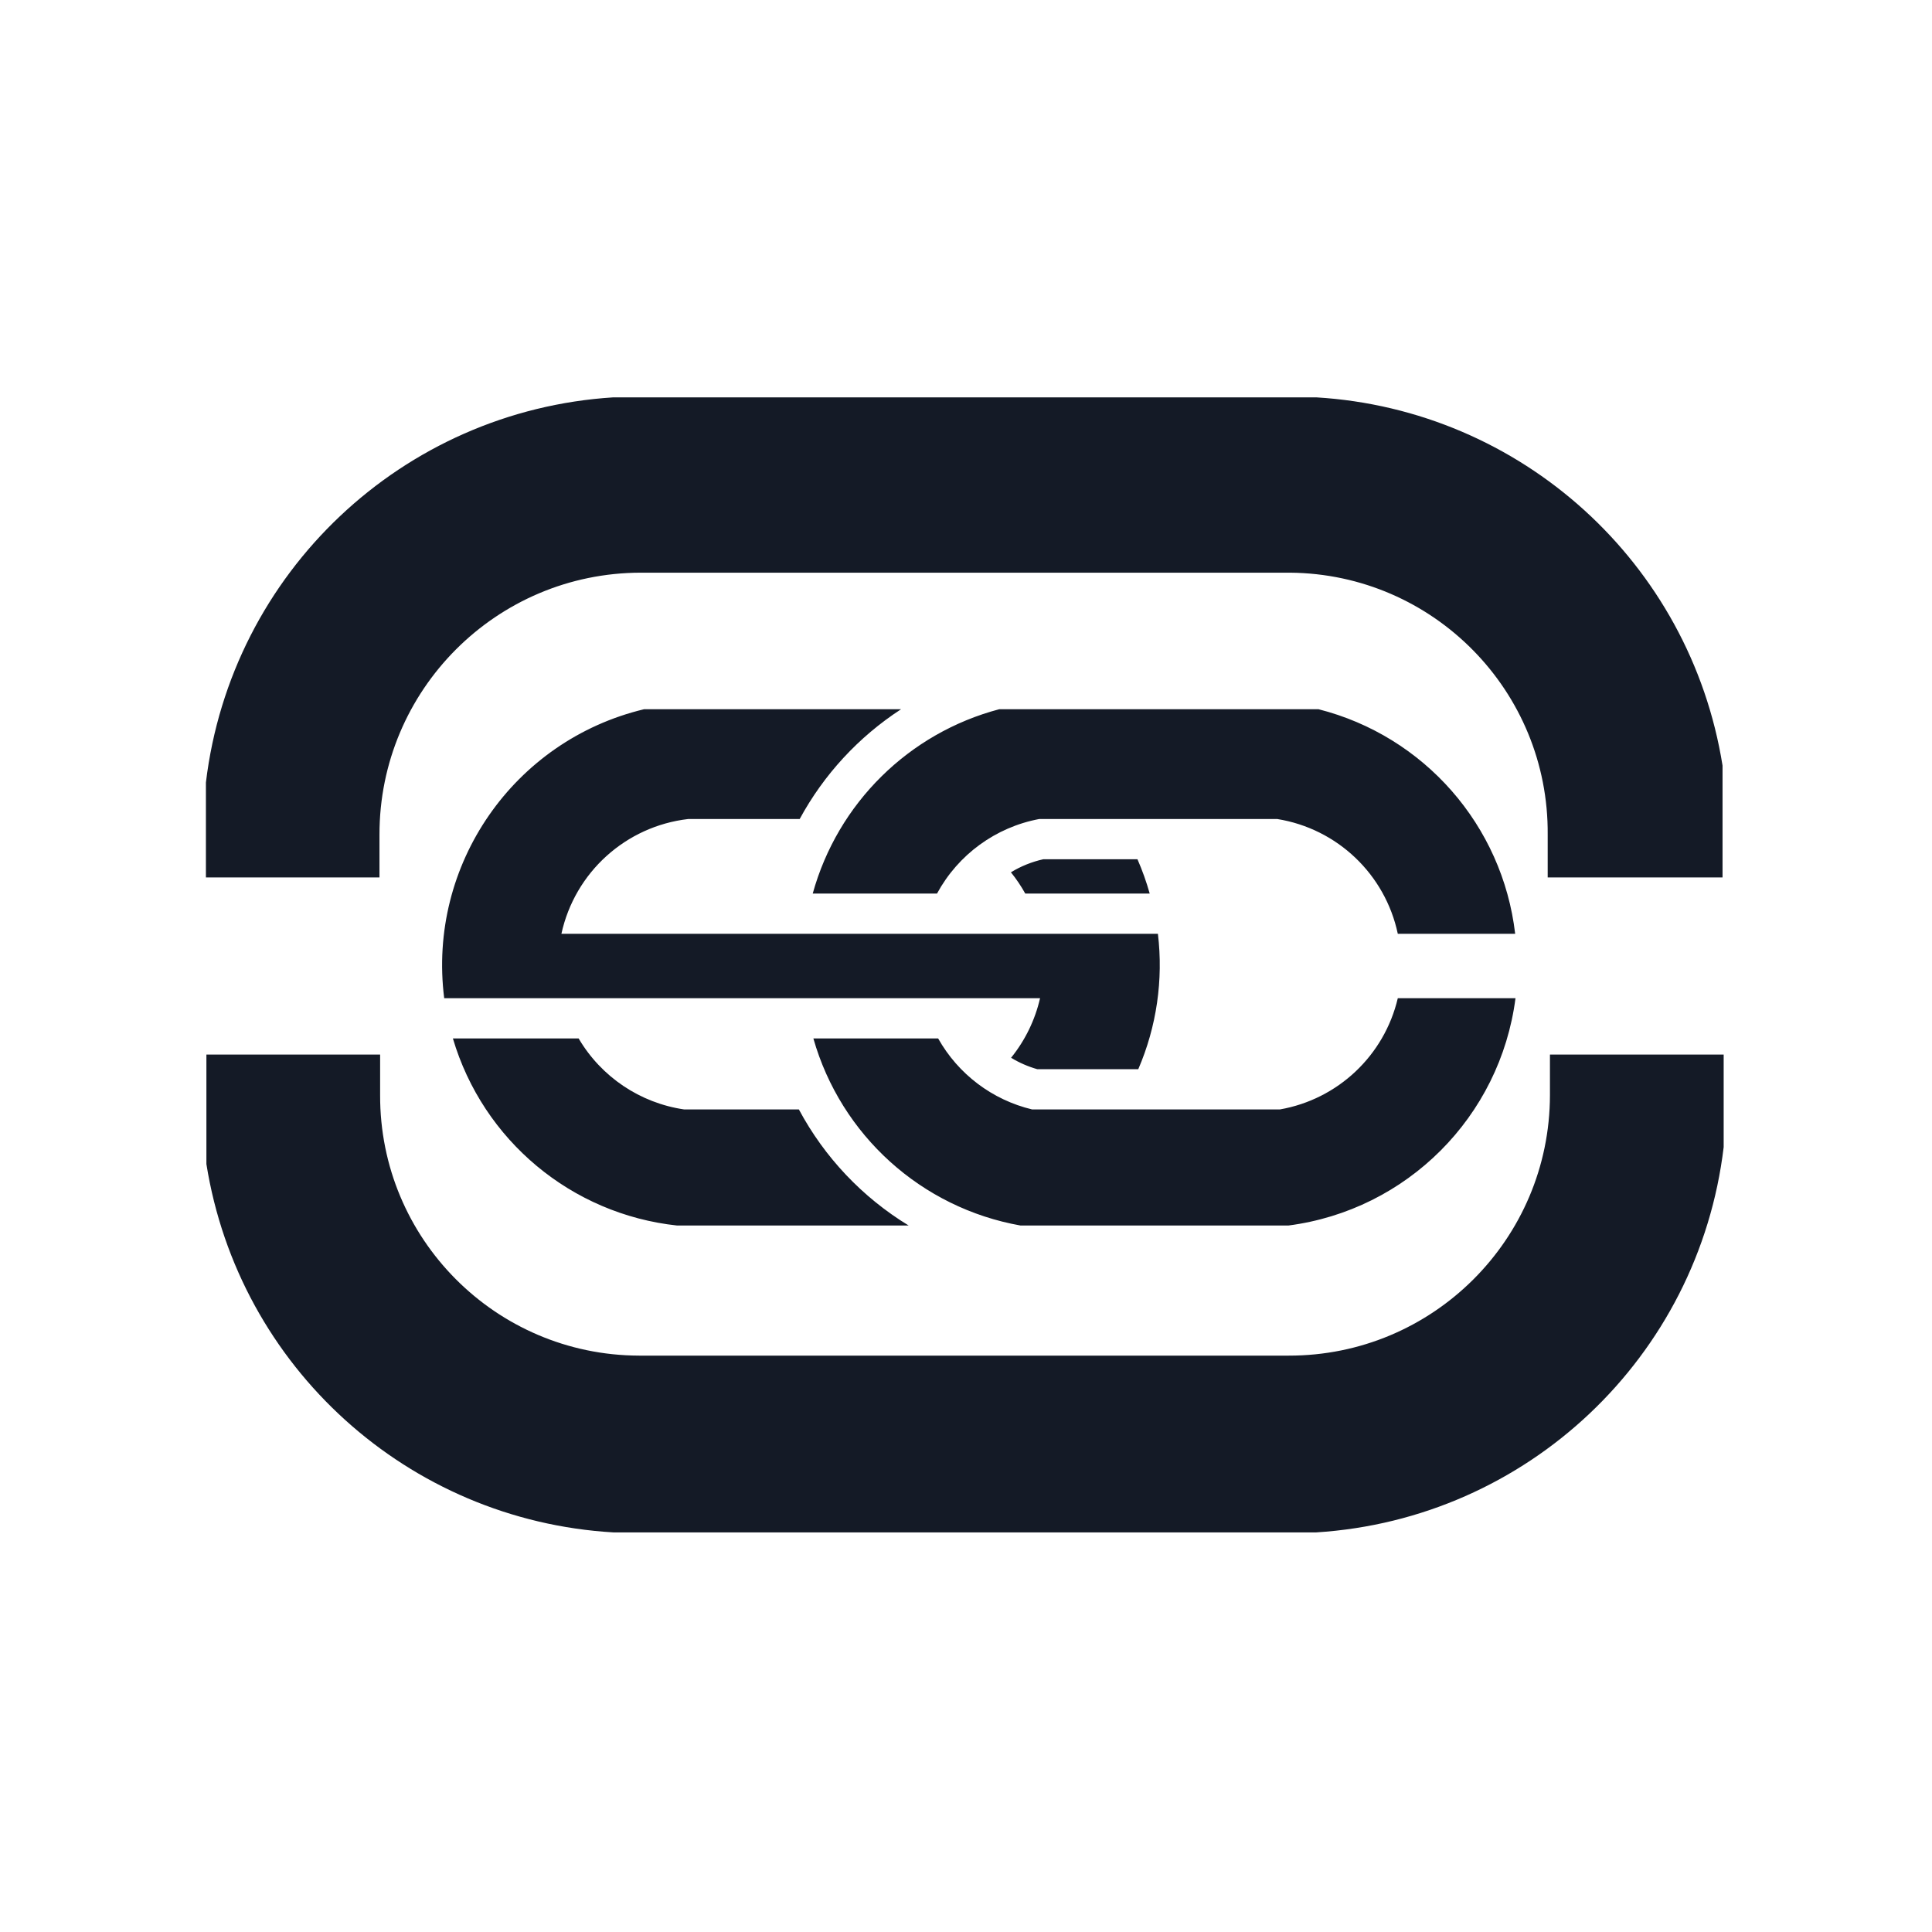
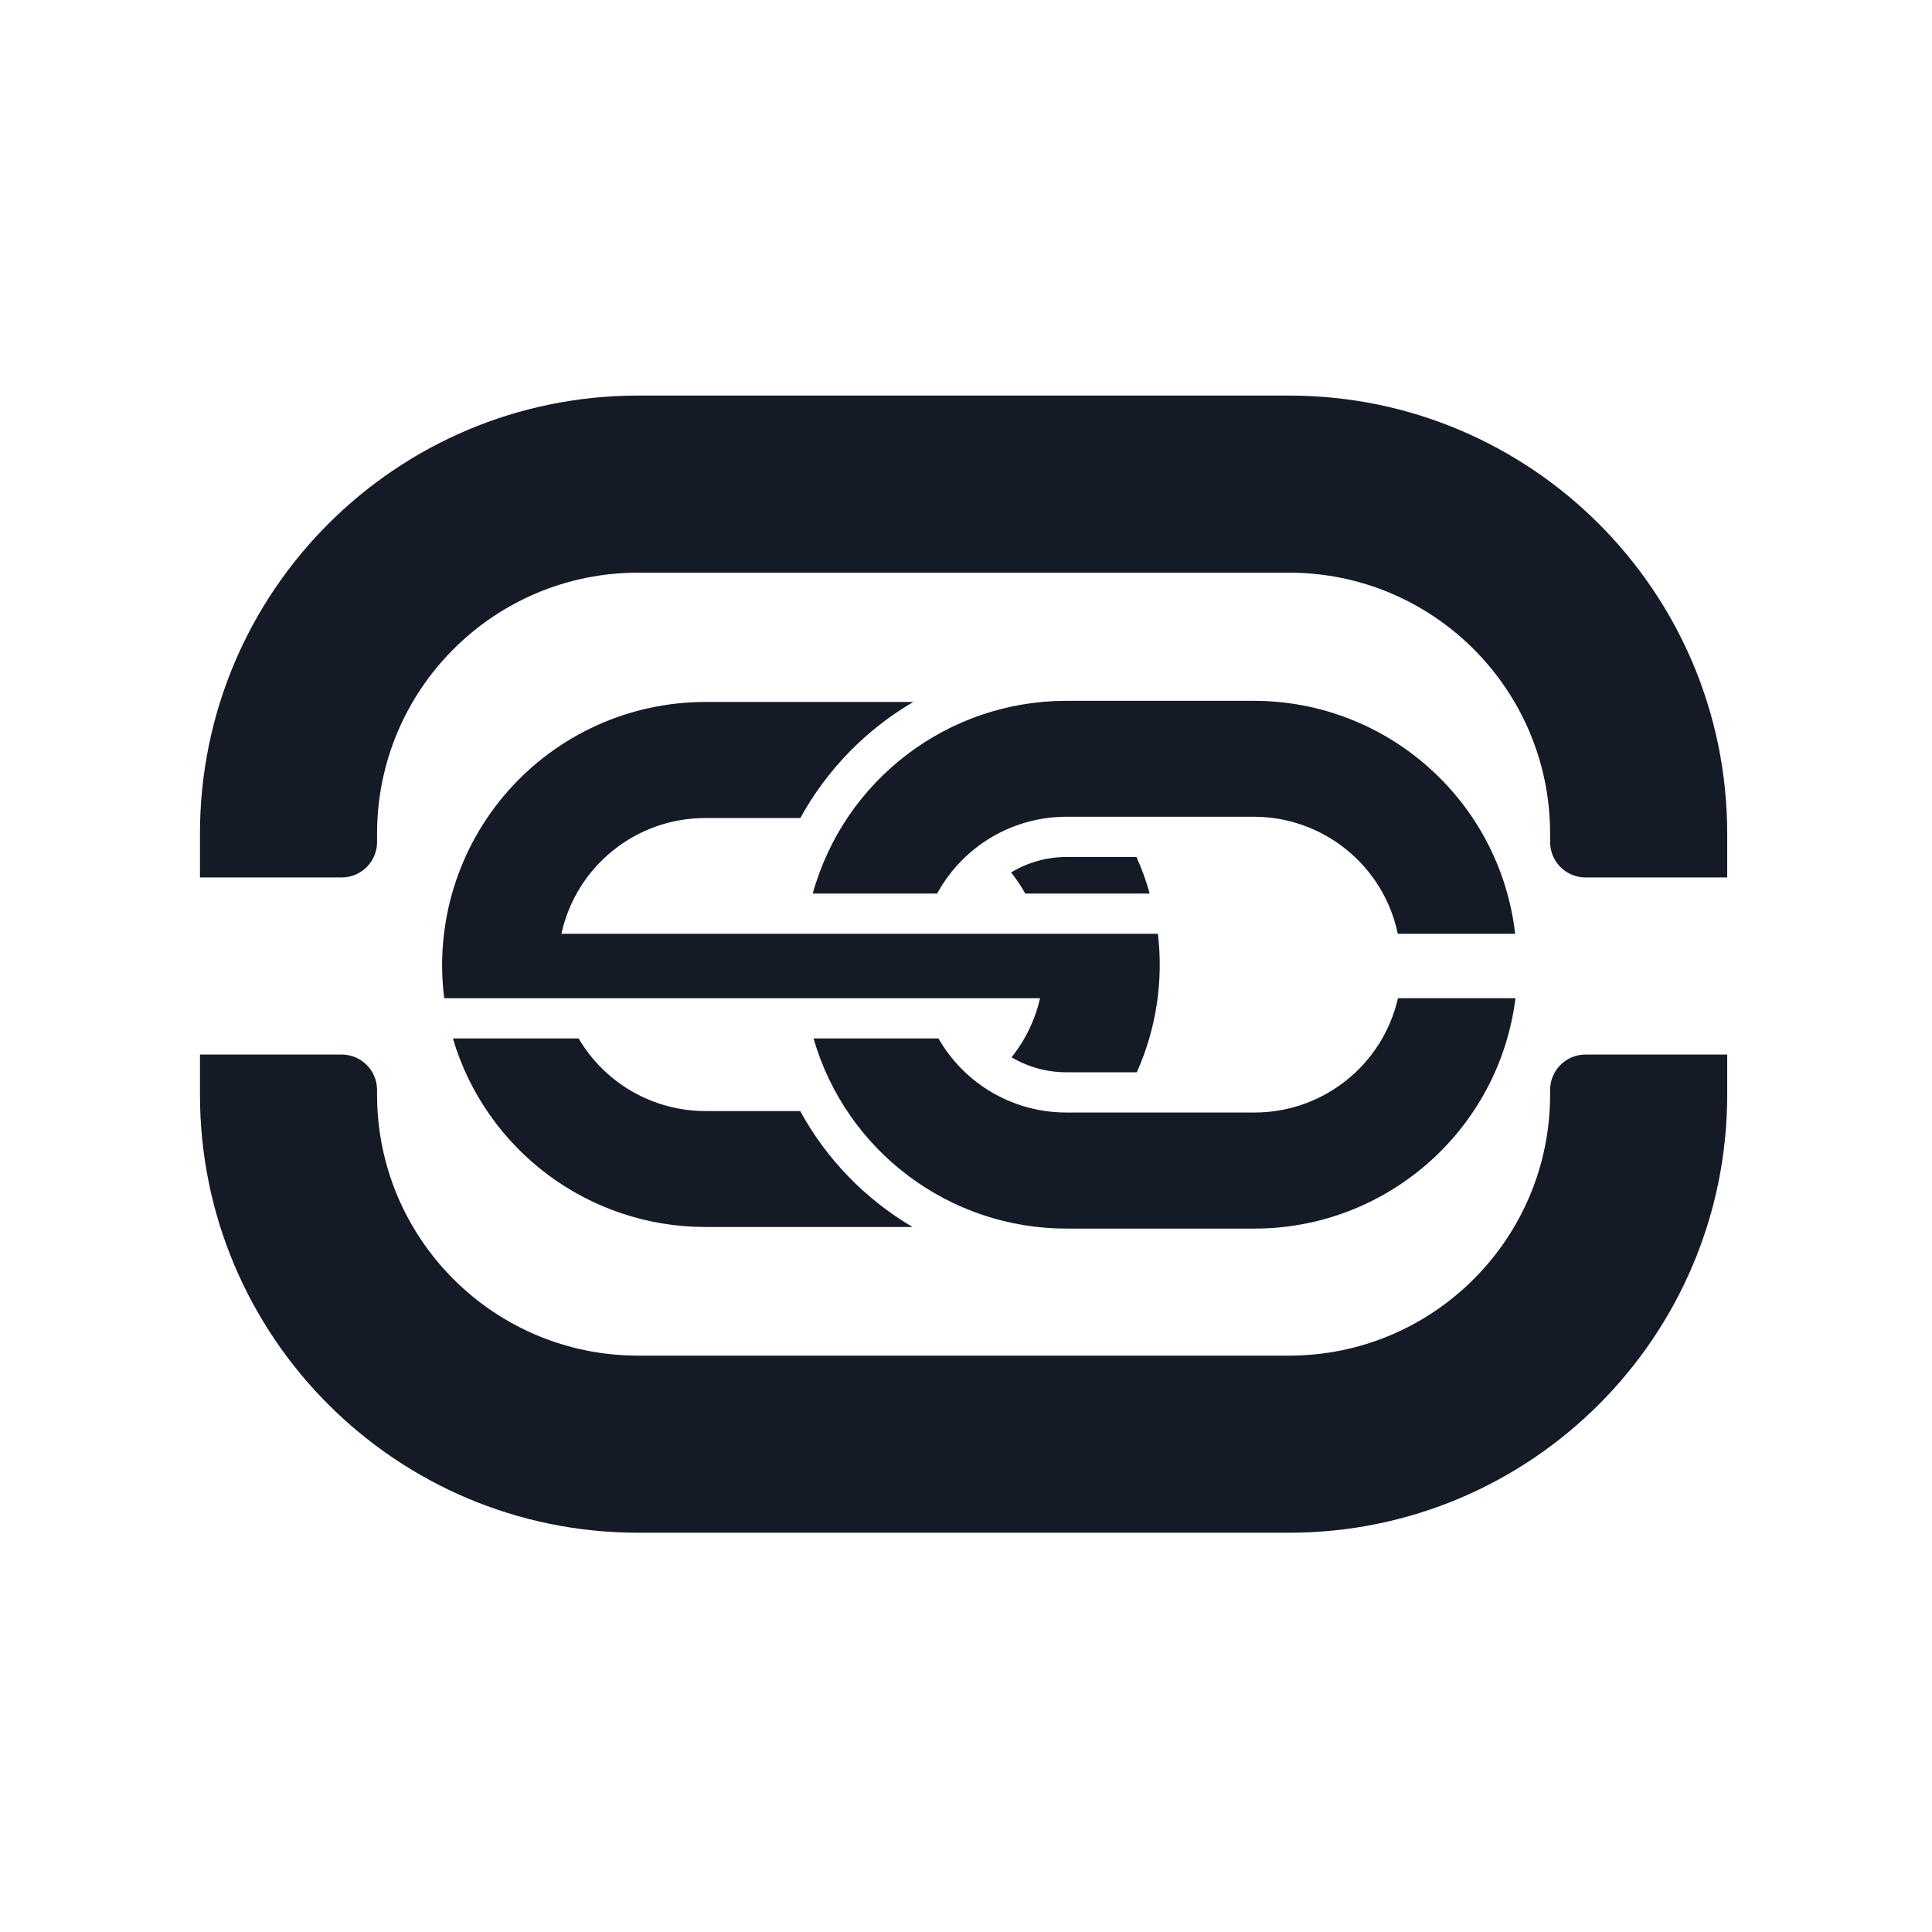
<svg xmlns="http://www.w3.org/2000/svg" viewBox="0 0 120 120" width="480" height="480">
-   <path fill="#141A26" fill-rule="evenodd" d="M 107.1 54.5 L 96.13 54.5 L 96.13 51.84 A 16.14 16.14 0 0 0 80.12 35.57 L 39.81 35.57 A 16.25 16.25 0 0 0 23.57 51.84 L 23.57 54.5 L 12.79 54.5 L 12.79 48.6 A 27.21 27.21 0 0 1 38.1 24.68 L 81.75 24.68 A 27.21 27.21 0 0 1 106.99 47.55 L 106.99 54.5 Z M 94.11 58.0 L 86.82 58.0 A 9.14 9.14 0 0 0 79.33 50.87 L 64.55 50.87 A 9.14 9.14 0 0 0 58.2 55.5 L 50.48 55.5 A 16.35 16.35 0 0 1 62.07 44.05 L 81.89 44.05 A 16.35 16.35 0 0 1 94.11 58.0 Z M 70.7 66.41 L 64.43 66.41 A 6.64 6.64 0 0 1 62.8 65.7 A 9.14 9.14 0 0 0 64.6 62.0 L 27.59 62.0 A 16.35 16.35 0 0 1 40.01 44.05 L 55.97 44.05 A 18.85 18.85 0 0 0 49.67 50.87 L 42.75 50.87 A 9.14 9.14 0 0 0 34.87 58.0 L 71.92 58.0 A 16.35 16.35 0 0 1 70.7 66.41 Z M 71.41 55.5 L 63.68 55.5 A 9.14 9.14 0 0 0 62.79 54.18 A 6.64 6.64 0 0 1 64.8 53.37 L 70.65 53.37 A 16.35 16.35 0 0 1 71.41 55.5 Z M 80.02 76.12 L 63.39 76.12 A 16.35 16.35 0 0 1 50.52 64.5 L 58.27 64.5 A 9.14 9.14 0 0 0 64.11 68.91 L 79.49 68.91 A 9.14 9.14 0 0 0 86.82 62.0 L 94.13 62.0 A 16.35 16.35 0 0 1 80.02 76.12 Z M 56.44 76.12 L 42.06 76.12 A 16.35 16.35 0 0 1 28.13 64.5 L 35.94 64.5 A 9.14 9.14 0 0 0 42.5 68.91 L 49.62 68.91 A 18.85 18.85 0 0 0 56.44 76.12 Z M 81.75 95.18 L 38.1 95.18 A 27.21 27.21 0 0 1 12.82 72.3 L 12.82 65.5 L 23.61 65.5 L 23.61 68.02 A 16.13 16.13 0 0 0 39.69 84.2 L 80.04 84.2 A 16.2 16.2 0 0 0 96.27 68.02 L 96.27 65.5 L 107.06 65.5 L 107.06 71.25 A 27.21 27.21 0 0 1 81.75 95.18 Z" />
+   <path fill="#141A26" fill-rule="evenodd" d="M 107.28 54.5 L 98.48 54.5 A 2.2 2.2 0 0 1 96.28 52.3 L 96.28 51.78 A 16.21 16.21 0 0 0 80.07 35.57 L 39.63 35.57 A 16.21 16.21 0 0 0 23.42 51.78 L 23.42 52.3 A 2.2 2.2 0 0 1 21.22 54.5 L 12.42 54.5 L 12.42 51.78 A 27.21 27.21 0 0 1 39.63 24.57 L 80.07 24.57 A 27.21 27.21 0 0 1 107.28 51.78 L 107.28 54.5 Z M 94.11 58.0 L 86.82 58.0 A 9.14 9.14 0 0 0 77.88 50.73 L 66.24 50.73 A 9.14 9.14 0 0 0 58.21 55.5 L 50.48 55.5 A 16.35 16.35 0 0 1 66.23 43.53 L 77.87 43.53 A 16.35 16.35 0 0 1 94.11 58.0 Z M 70.61 66.6 L 66.21 66.6 A 6.64 6.64 0 0 1 62.83 65.67 A 9.14 9.14 0 0 0 64.6 62.0 L 27.59 62.0 A 16.35 16.35 0 0 1 43.81 43.6 L 56.73 43.6 A 18.85 18.85 0 0 0 49.71 50.81 L 43.8 50.81 A 9.14 9.14 0 0 0 34.87 58.0 L 71.92 58.0 A 16.35 16.35 0 0 1 70.61 66.6 Z M 71.41 55.5 L 63.68 55.5 A 9.14 9.14 0 0 0 62.8 54.19 A 6.64 6.64 0 0 1 66.24 53.23 L 70.59 53.23 A 16.35 16.35 0 0 1 71.41 55.5 Z M 77.91 76.31 L 66.25 76.31 A 16.35 16.35 0 0 1 50.53 64.5 L 58.29 64.5 A 9.14 9.14 0 0 0 66.24 69.1 L 77.93 69.1 A 9.14 9.14 0 0 0 86.83 62.0 L 94.13 62.0 A 16.35 16.35 0 0 1 77.91 76.31 Z M 56.68 76.21 L 43.81 76.21 A 16.35 16.35 0 0 1 28.13 64.5 L 35.94 64.5 A 9.14 9.14 0 0 0 43.82 69.01 L 49.7 69.01 A 18.85 18.85 0 0 0 56.68 76.21 Z M 80.07 95.2 L 39.63 95.2 A 27.21 27.21 0 0 1 12.42 67.99 L 12.42 65.5 L 21.22 65.5 A 2.2 2.2 0 0 1 23.42 67.7 L 23.42 67.99 A 16.21 16.21 0 0 0 39.63 84.2 L 80.07 84.2 A 16.21 16.21 0 0 0 96.28 67.99 L 96.28 67.7 A 2.2 2.2 0 0 1 98.48 65.5 L 107.28 65.5 L 107.28 67.99 A 27.21 27.21 0 0 1 80.07 95.2 Z" />
</svg>
